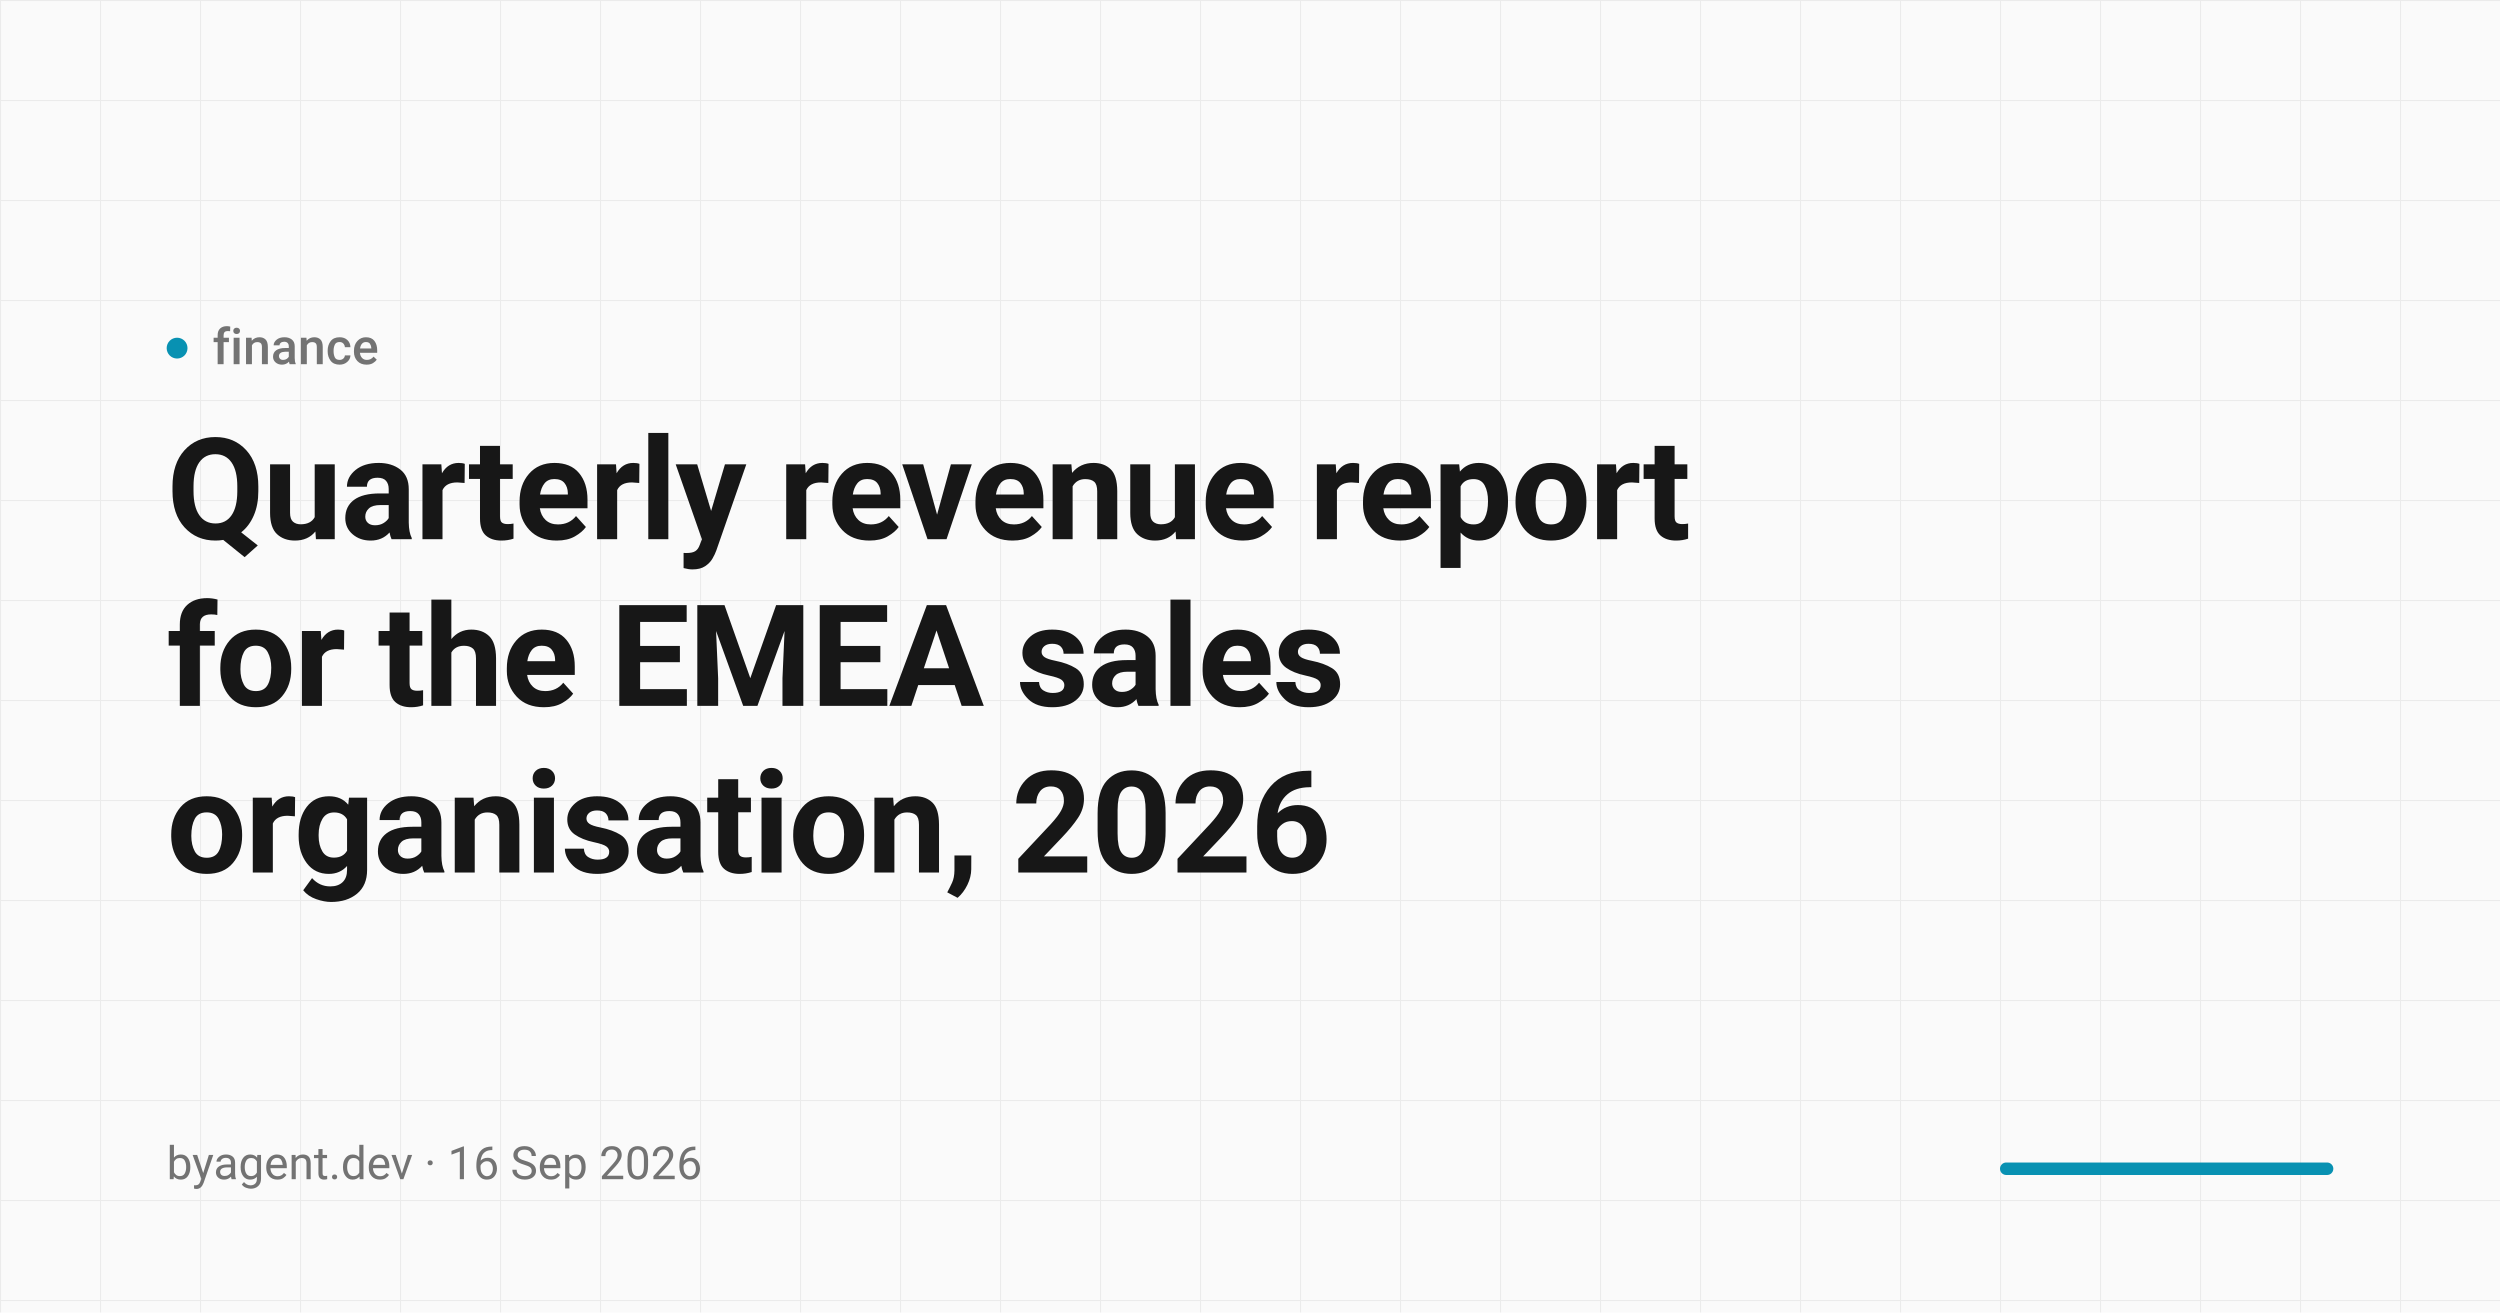
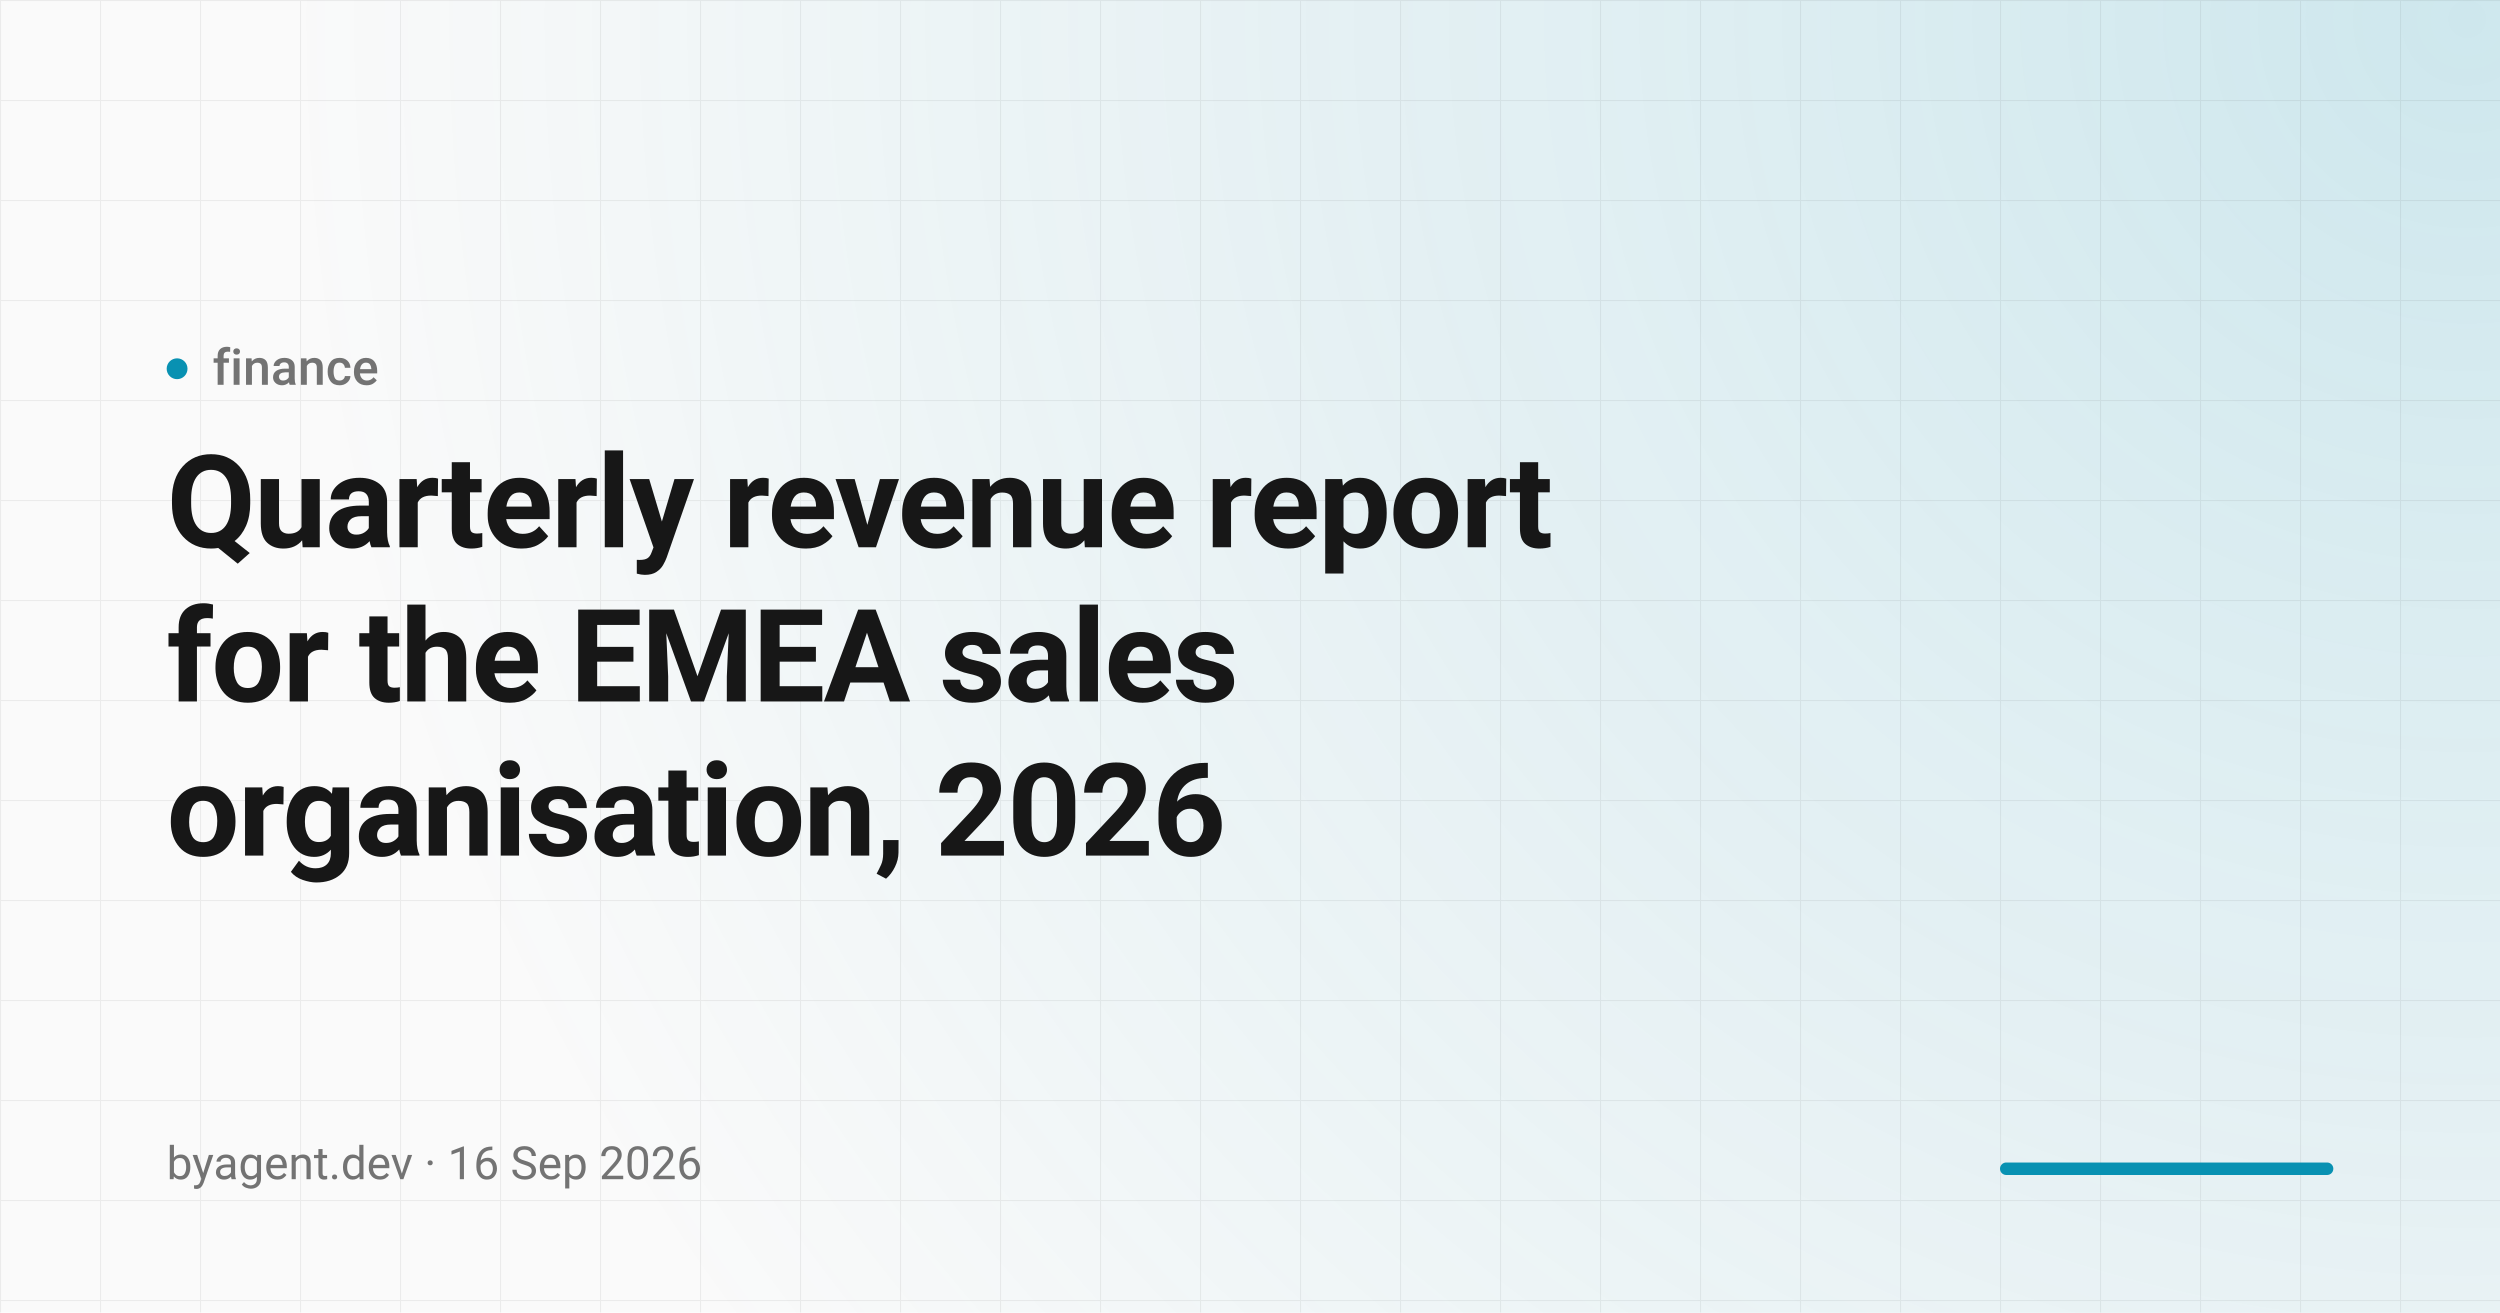
<svg xmlns="http://www.w3.org/2000/svg" viewBox="0 0 1200 630" width="1200" height="630" role="img">
  <rect width="1200" height="630" fill="#fafafa" />
+   <defs>
+     <radialGradient id="w">
+       <stop offset="0" stop-color="#0891b2" stop-opacity="0.18" />
+       <stop offset="1" stop-color="#0891b2" stop-opacity="0" />
+     </radialGradient>
+   </defs>
+   <circle cx="1200.0" cy="0.0" r="1080.0" fill="url(#w)" />
  <defs>
    <pattern id="p" width="48.0" height="48.0" patternUnits="userSpaceOnUse">
      <path d="M48.0 0H0V48.0" fill="none" stroke="#171717" stroke-width="1" opacity="0.07" />
    </pattern>
  </defs>
  <rect width="1200" height="630" fill="url(#p)" />
-   <circle cx="85.0" cy="167.1" r="5" fill="#0891b2" />
-   <text x="102.0" y="174.8" font-family="-apple-system, BlinkMacSystemFont, 'Segoe UI', Roboto, Helvetica, Arial, sans-serif" font-size="24.0" font-weight="500" fill="#737373">finance</text>
-   <text x="80.0" y="258.8" font-family="-apple-system, BlinkMacSystemFont, 'Segoe UI', Roboto, Helvetica, Arial, sans-serif" font-size="68.0" font-weight="600" letter-spacing="-0.8" fill="#171717">Quarterly revenue report</text>
-   <text x="80.0" y="338.8" font-family="-apple-system, BlinkMacSystemFont, 'Segoe UI', Roboto, Helvetica, Arial, sans-serif" font-size="68.0" font-weight="600" letter-spacing="-0.8" fill="#171717">for the EMEA sales</text>
-   <text x="80.0" y="418.8" font-family="-apple-system, BlinkMacSystemFont, 'Segoe UI', Roboto, Helvetica, Arial, sans-serif" font-size="68.0" font-weight="600" letter-spacing="-0.8" fill="#171717">organisation, 2026</text>
+   <circle cx="85.0" cy="177.0" r="5" fill="#0891b2" />
+   <text x="102.0" y="184.7" font-family="-apple-system, BlinkMacSystemFont, 'Segoe UI', Roboto, Helvetica, Arial, sans-serif" font-size="24.0" font-weight="500" fill="#737373">finance</text>
+   <text x="80.0" y="262.7" font-family="-apple-system, BlinkMacSystemFont, 'Segoe UI', Roboto, Helvetica, Arial, sans-serif" font-size="62.0" font-weight="600" letter-spacing="-0.8" fill="#171717">Quarterly revenue report</text>
+   <text x="80.0" y="336.7" font-family="-apple-system, BlinkMacSystemFont, 'Segoe UI', Roboto, Helvetica, Arial, sans-serif" font-size="62.0" font-weight="600" letter-spacing="-0.8" fill="#171717">for the EMEA sales</text>
+   <text x="80.0" y="410.7" font-family="-apple-system, BlinkMacSystemFont, 'Segoe UI', Roboto, Helvetica, Arial, sans-serif" font-size="62.0" font-weight="600" letter-spacing="-0.8" fill="#171717">organisation, 2026</text>
  <text x="80.0" y="566.0" font-family="-apple-system, BlinkMacSystemFont, 'Segoe UI', Roboto, Helvetica, Arial, sans-serif" font-size="22.0" fill="#737373">byagent.dev · 16 Sep 2026</text>
  <rect x="960.0" y="558.0" width="160.0" height="6.0" rx="3" fill="#0891b2" />
</svg>
